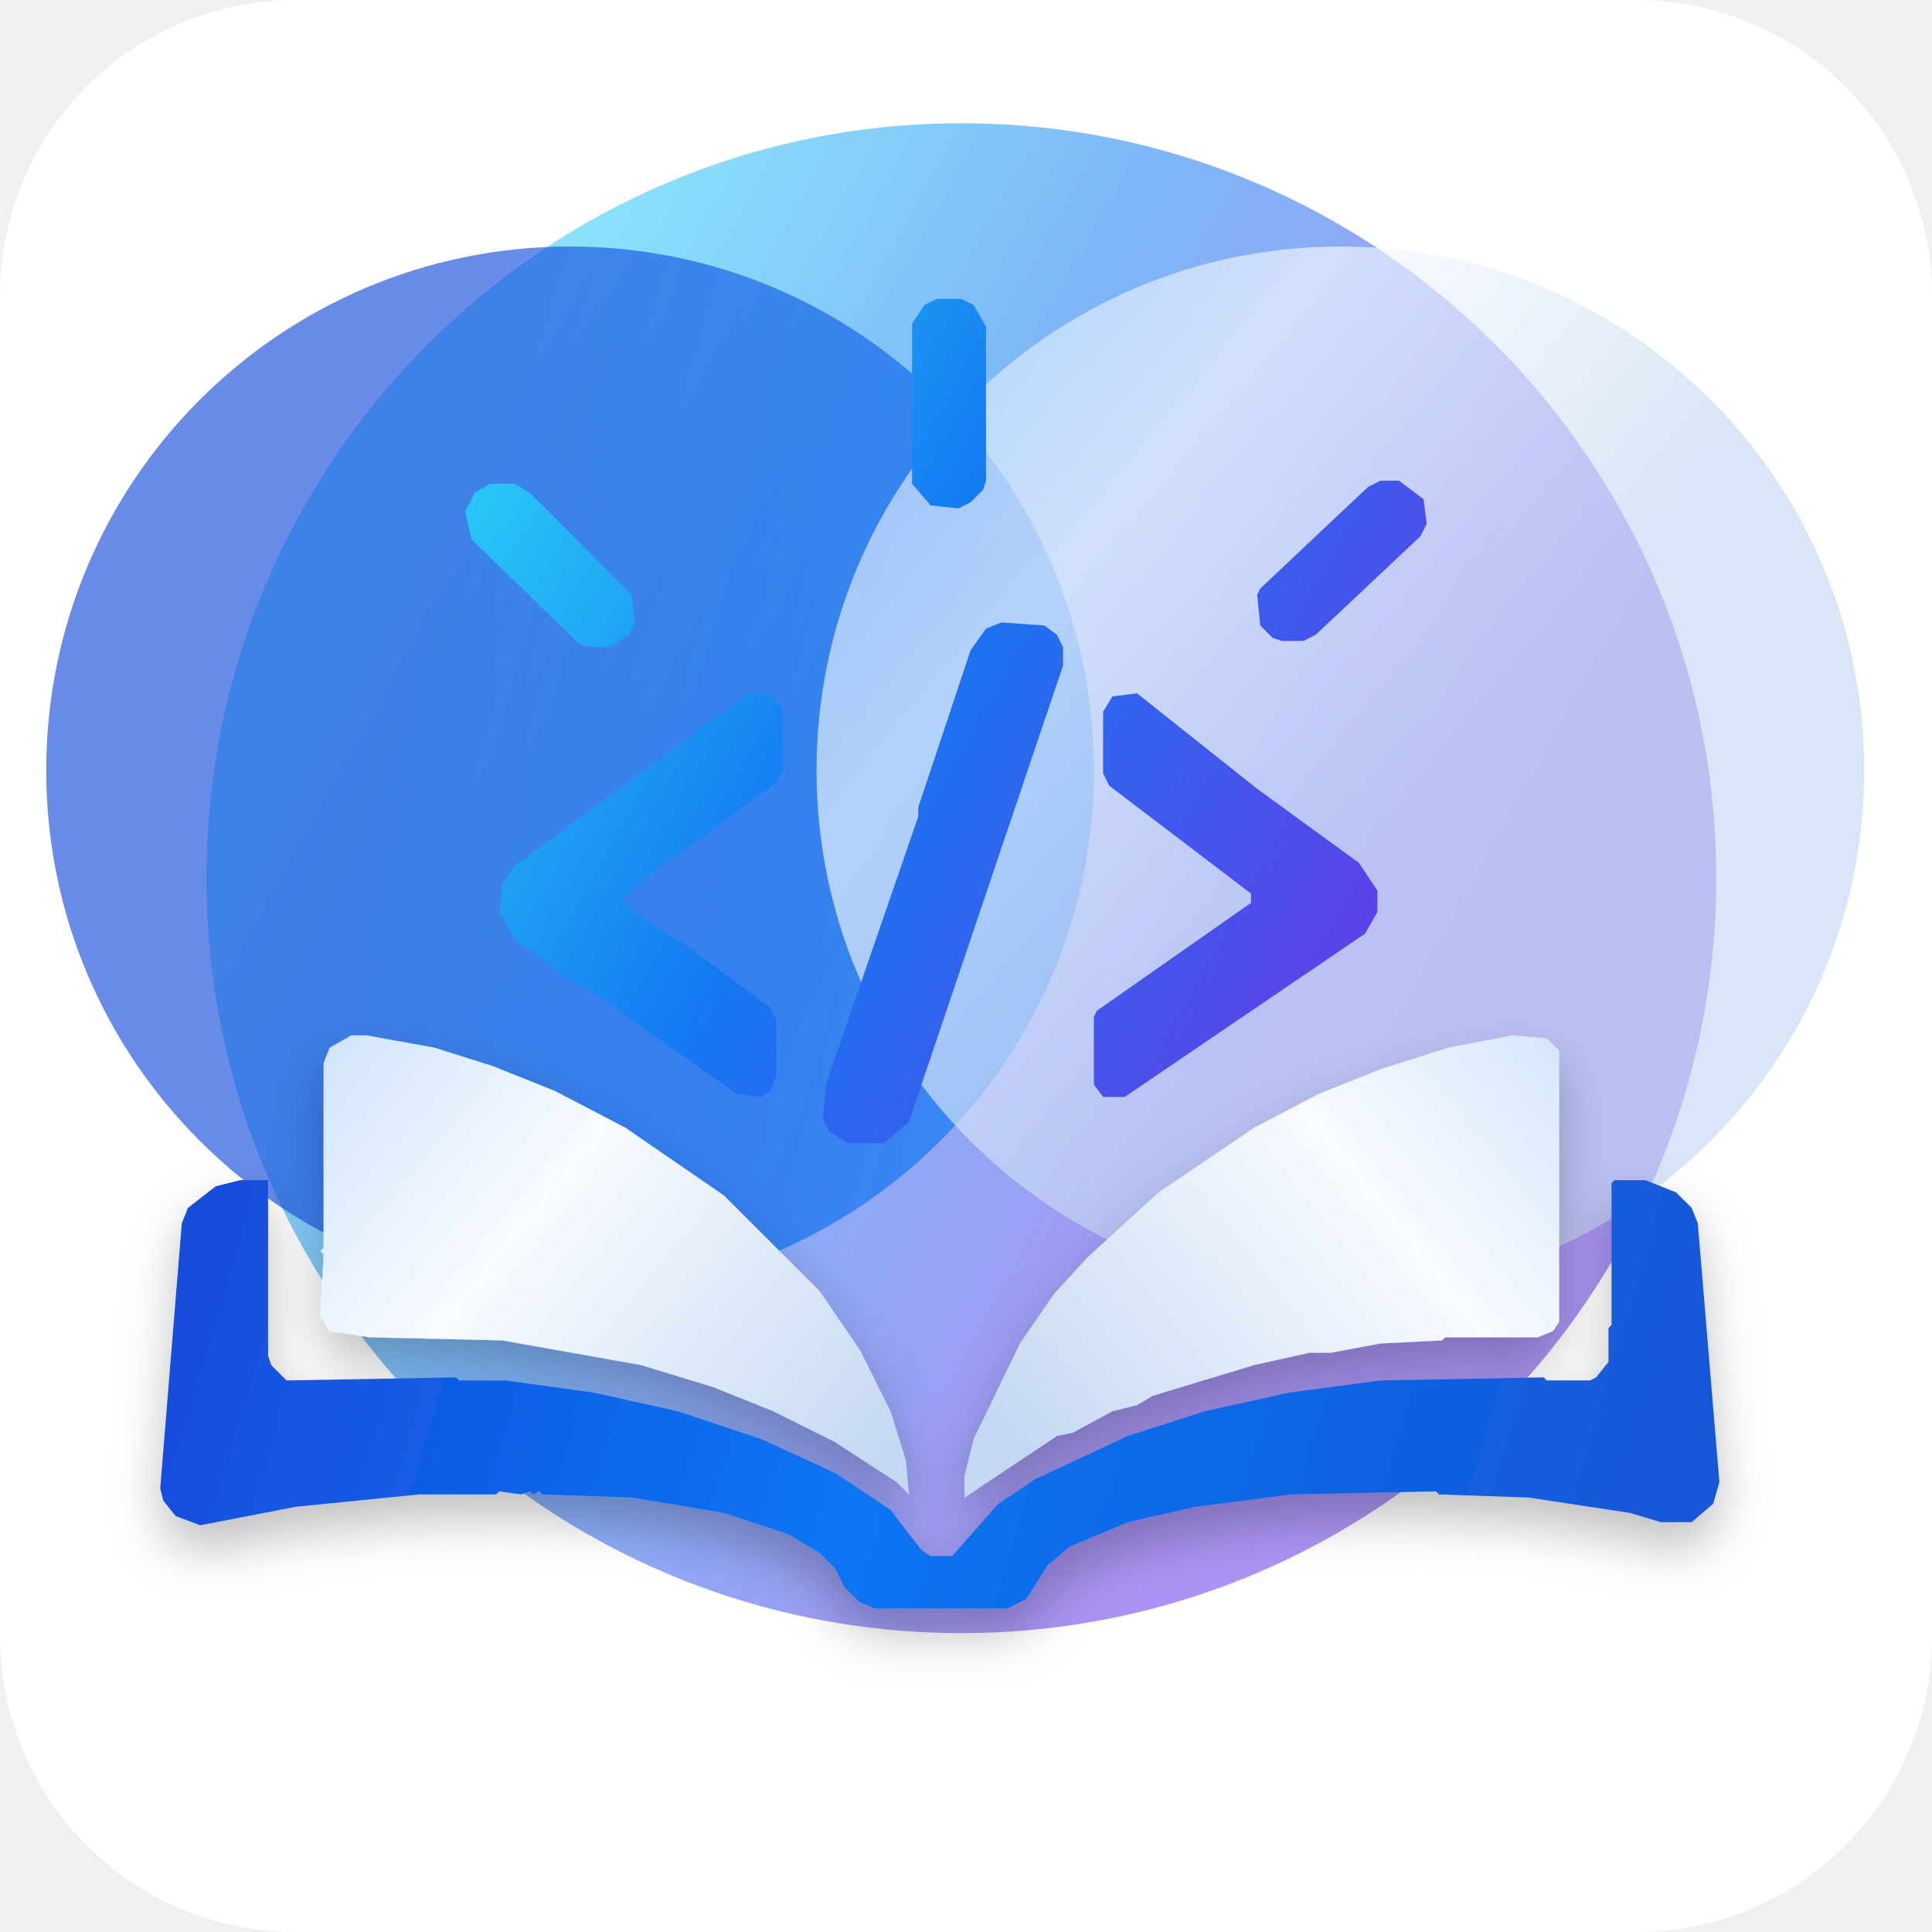
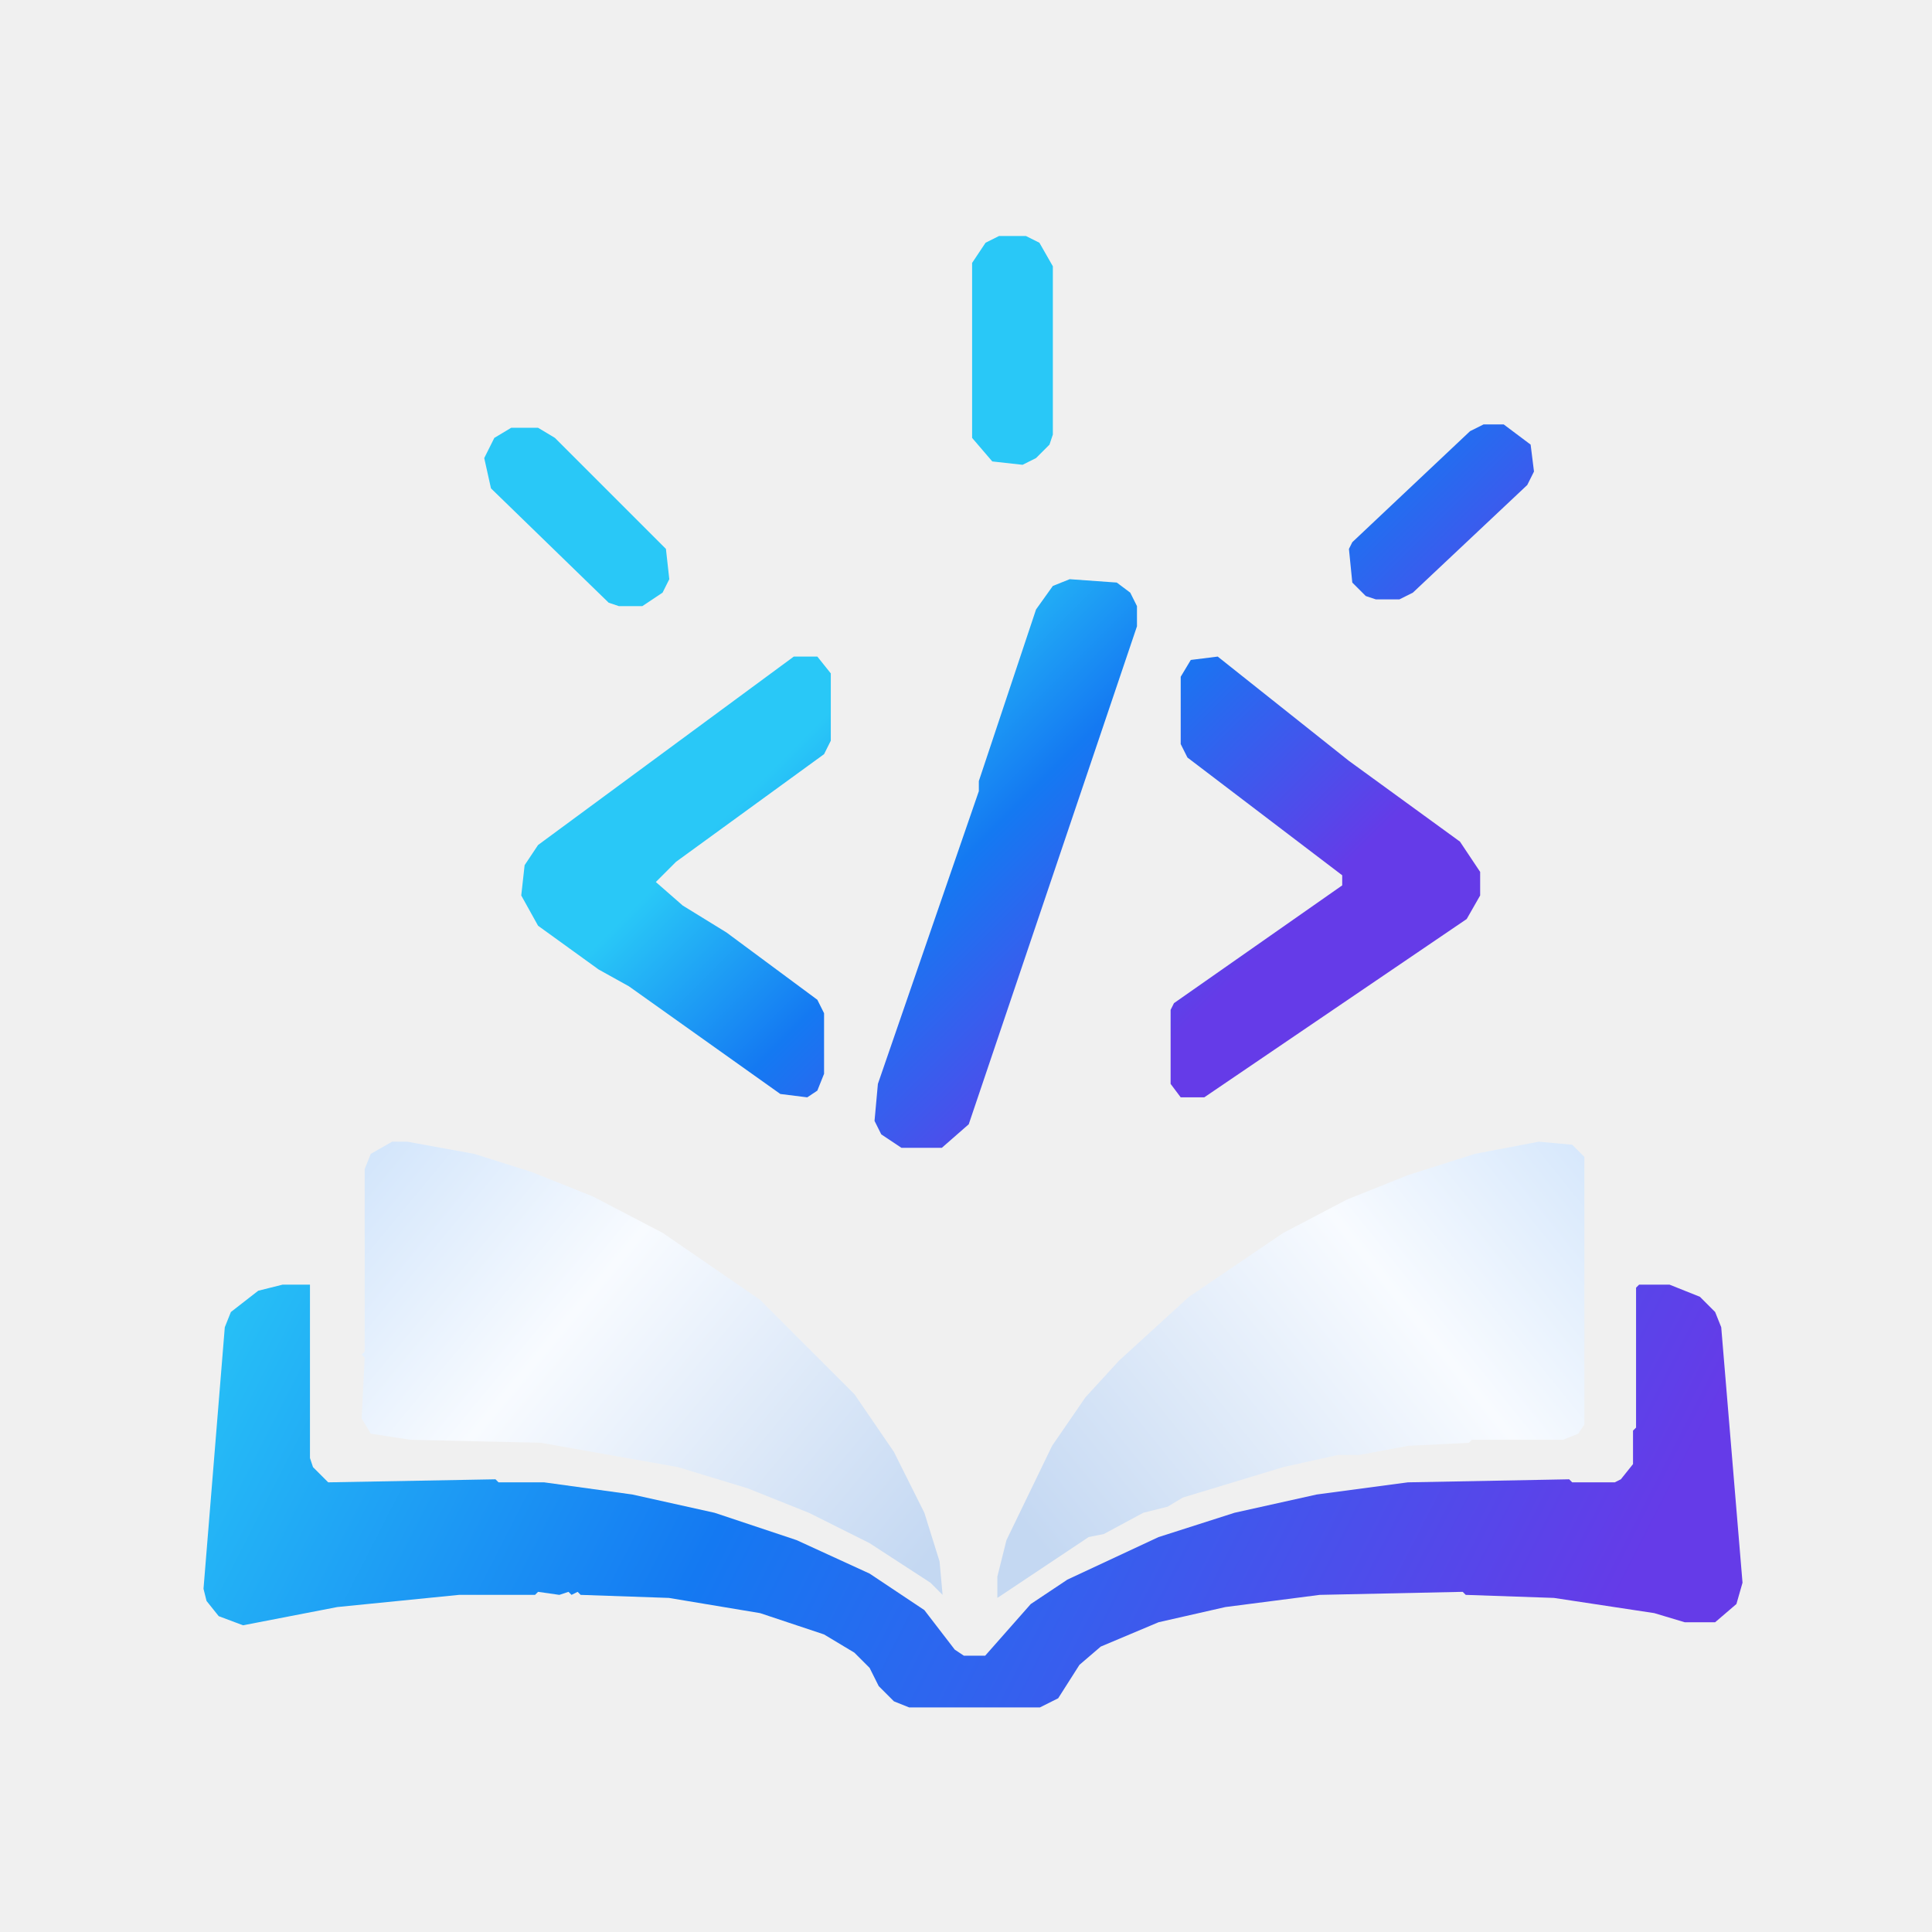
- <svg xmlns="http://www.w3.org/2000/svg" width="627" height="627" viewBox="0 0 627 627" fill="none">
-   <defs>
-     <linearGradient id="a" x1="150" y1="160" x2="455" y2="330" gradientUnits="userSpaceOnUse">
-       <stop offset="0" stop-color="#29c8f7" />
-       <stop offset=".42" stop-color="#1479f2" />
-       <stop offset="1" stop-color="#653be8" />
+ <svg xmlns="http://www.w3.org/2000/svg" width="525" height="525" viewBox="0 0 525 525" xml:space="preserve">
+   <g transform="translate(275.13 95.219)scale(.9143)">
+     <linearGradient id="a" gradientUnits="userSpaceOnUse" x1="150" y1="150" x2="250" y2="250">
+       <stop offset="0%" style="stop-color: #29c8f7; stop-opacity: 1" />
+       <stop offset="42%" style="stop-color: #1479f2; stop-opacity: 1" />
+       <stop offset="100%" style="stop-color: #653be8; stop-opacity: 1" />
    </linearGradient>
-     <linearGradient id="b" x1="80" y1="385" x2="540" y2="520" gradientUnits="userSpaceOnUse">
-       <stop offset="0" stop-color="#174edc" />
-       <stop offset=".45" stop-color="#0875f2" />
-       <stop offset="1" stop-color="#1556d7" />
+     <path style="stroke: none; stroke-width: 1; stroke-dasharray: none; stroke-linecap: butt; stroke-dashoffset: 0; stroke-linejoin: miter; stroke-miterlimit: 4; fill: url(#a); fill-rule: nonzero; opacity: 1" transform="translate(-173 -74)" d="m169 40-4 2-4 6v52l6 7 9 1 4-2 4-4 1-3V49l-4-7-4-2Z" />
+   </g>
+   <g transform="translate(156.73 140.476)scale(.9143)">
+     <linearGradient id="b" gradientUnits="userSpaceOnUse" x1="150" y1="150" x2="250" y2="250">
+       <stop offset="0%" style="stop-color: #29c8f7; stop-opacity: 1" />
+       <stop offset="42%" style="stop-color: #1479f2; stop-opacity: 1" />
+       <stop offset="100%" style="stop-color: #653be8; stop-opacity: 1" />
    </linearGradient>
-     <linearGradient id="c" x1="105" y1="340" x2="280" y2="485" gradientUnits="userSpaceOnUse">
-       <stop offset="0" stop-color="#d2e5fb" />
-       <stop offset=".38" stop-color="#f8fbff" />
-       <stop offset="1" stop-color="#c4d8f2" />
+     <path style="stroke: none; stroke-width: 1; stroke-dasharray: none; stroke-linecap: butt; stroke-dashoffset: 0; stroke-linejoin: miter; stroke-miterlimit: 4; fill: url(#b); fill-rule: nonzero; opacity: 1" transform="translate(-43.5 -123.5)" d="m19 100-3 6 2 9 35 34 3 1h7l6-4 2-4-1-9-33-33-5-3h-8Z" />
+   </g>
+   <g transform="translate(391.702 139.105)scale(.9143)">
+     <linearGradient id="c" gradientUnits="userSpaceOnUse" x1="150" y1="150" x2="250" y2="250">
+       <stop offset="0%" style="stop-color: #29c8f7; stop-opacity: 1" />
+       <stop offset="42%" style="stop-color: #1479f2; stop-opacity: 1" />
+       <stop offset="100%" style="stop-color: #653be8; stop-opacity: 1" />
    </linearGradient>
-     <linearGradient id="d" x1="150" y1="160" x2="455" y2="330" gradientUnits="userSpaceOnUse">
-       <stop offset="0" stop-color="#29c8f7" />
-       <stop offset=".42" stop-color="#1479f2" />
-       <stop offset="1" stop-color="#653be8" />
+     <path style="stroke: none; stroke-width: 1; stroke-dasharray: none; stroke-linecap: butt; stroke-dashoffset: 0; stroke-linejoin: miter; stroke-miterlimit: 4; fill: url(#c); fill-rule: nonzero; opacity: 1" transform="translate(-300.5 -122)" d="m327 102-8-6h-6l-4 2-35 33-1 2 1 10 4 4 3 1h7l4-2 34-32 2-4Z" />
+   </g>
+   <g transform="translate(273.302 234.648)scale(.9143)">
+     <linearGradient id="d" gradientUnits="userSpaceOnUse" x1="150" y1="150" x2="250" y2="250">
+       <stop offset="0%" style="stop-color: #29c8f7; stop-opacity: 1" />
+       <stop offset="42%" style="stop-color: #1479f2; stop-opacity: 1" />
+       <stop offset="100%" style="stop-color: #653be8; stop-opacity: 1" />
    </linearGradient>
-     <linearGradient id="e" x1="80" y1="385" x2="540" y2="520" gradientUnits="userSpaceOnUse">
-       <stop offset="0" stop-color="#174edc" />
-       <stop offset=".45" stop-color="#0875f2" />
-       <stop offset="1" stop-color="#1556d7" />
+     <path style="stroke: none; stroke-width: 1; stroke-dasharray: none; stroke-linecap: butt; stroke-dashoffset: 0; stroke-linejoin: miter; stroke-miterlimit: 4; fill: url(#d); fill-rule: nonzero; opacity: 1" transform="translate(-171 -226.5)" d="m204 143-14-1-5 2-5 7-17 51v3l-30 87-1 11 2 4 6 4h12l8-7 50-148v-6l-2-4Z" />
+   </g>
+   <g transform="translate(183.702 238.305)scale(.9143)">
+     <linearGradient id="e" gradientUnits="userSpaceOnUse" x1="150" y1="150" x2="250" y2="250">
+       <stop offset="0%" style="stop-color: #29c8f7; stop-opacity: 1" />
+       <stop offset="42%" style="stop-color: #1479f2; stop-opacity: 1" />
+       <stop offset="100%" style="stop-color: #653be8; stop-opacity: 1" />
    </linearGradient>
-     <linearGradient id="f" x1="105" y1="340" x2="280" y2="485" gradientUnits="userSpaceOnUse">
-       <stop offset="0" stop-color="#d2e5fb" />
-       <stop offset=".38" stop-color="#f8fbff" />
-       <stop offset="1" stop-color="#c4d8f2" />
+     <path style="stroke: none; stroke-width: 1; stroke-dasharray: none; stroke-linecap: butt; stroke-dashoffset: 0; stroke-linejoin: miter; stroke-miterlimit: 4; fill: url(#e); fill-rule: nonzero; opacity: 1" transform="translate(-73 -230.5)" d="m108 165-76 56-4 6-1 9 5 9 18 13 9 5 45 32 8 1 3-2 2-5v-18l-2-4-27-20-13-8-8-7 6-6 44-32 2-4v-20l-4-5Z" />
+   </g>
+   <g transform="translate(360.159 238.305)scale(.9143)">
+     <linearGradient id="f" gradientUnits="userSpaceOnUse" x1="150" y1="150" x2="250" y2="250">
+       <stop offset="0%" style="stop-color: #29c8f7; stop-opacity: 1" />
+       <stop offset="42%" style="stop-color: #1479f2; stop-opacity: 1" />
+       <stop offset="100%" style="stop-color: #653be8; stop-opacity: 1" />
    </linearGradient>
-     <linearGradient id="g" x1="520" y1="340" x2="340" y2="485" gradientUnits="userSpaceOnUse">
-       <stop offset="0" stop-color="#d2e5fb" />
-       <stop offset=".38" stop-color="#f8fbff" />
-       <stop offset="1" stop-color="#c4d8f2" />
+     <path style="stroke: none; stroke-width: 1; stroke-dasharray: none; stroke-linecap: butt; stroke-dashoffset: 0; stroke-linejoin: miter; stroke-miterlimit: 4; fill: url(#f); fill-rule: nonzero; opacity: 1" transform="translate(-266 -230.5)" d="m234 165-8 1-3 5v20l2 4 46 35v3l-50 35-1 2v22l3 4h7l78-53 4-7v-7l-6-9-33-24Z" />
+   </g>
+   <g transform="translate(264.405 406.529)scale(.8265)">
+     <linearGradient id="g" gradientUnits="userSpaceOnUse" x1="80" y1="305" x2="500" y2="520">
+       <stop offset="0%" style="stop-color: #29c8f7; stop-opacity: 1" />
+       <stop offset="42%" style="stop-color: #1479f2; stop-opacity: 1" />
+       <stop offset="100%" style="stop-color: #653be8; stop-opacity: 1" />
    </linearGradient>
-     <linearGradient id="h" x1="520" y1="340" x2="340" y2="485" gradientUnits="userSpaceOnUse">
-       <stop offset="0" stop-color="#d2e5fb" />
-       <stop offset=".38" stop-color="#f8fbff" />
-       <stop offset="1" stop-color="#c4d8f2" />
+     <path style="stroke: none; stroke-width: 1; stroke-dasharray: none; stroke-linecap: butt; stroke-dashoffset: 0; stroke-linejoin: miter; stroke-miterlimit: 4; fill: url(#g); fill-rule: nonzero; opacity: 1" transform="translate(-305 -452.5)" d="m59 397-7 86 1 4 4 5 8 3 31-6 40-4h25l1-1 7 1 3-1 1 1 2-1 1 1 29 1 30 5 21 7 10 6 5 5 3 6 5 5 5 2h43l6-3 7-11 7-6 19-8 22-5 31-4 47-1 1 1 29 1 33 5 10 3h10l7-6 2-7-7-84-2-5-5-5-10-4h-10l-1 1v46l-1 1v11l-4 5-2 1h-14l-1-1-53 1-30 4-27 6-25 8-30 14-12 8-15 17h-7l-3-2-10-13-18-12-24-11-27-9-27-6-29-4h-15l-1-1-55 1-5-5-1-3v-57h-9l-8 2-9 7Z" />
+   </g>
+   <g transform="translate(177.21 371.816)scale(.8265)">
+     <linearGradient id="h" gradientUnits="userSpaceOnUse" x1="105" y1="340" x2="280" y2="485">
+       <stop offset="0%" style="stop-color: #d2e5fb; stop-opacity: 1" />
+       <stop offset="38%" style="stop-color: #f8fbff; stop-opacity: 1" />
+       <stop offset="100%" style="stop-color: #c4d8f2; stop-opacity: 1" />
    </linearGradient>
-     <filter id="shadow" x="-30%" y="-30%" width="160%" height="180%">
-       <feDropShadow dx="0" dy="8" stdDeviation="8" flood-color="#000000" flood-opacity=".25" />
-     </filter>
-   </defs>
-   <rect width="627" height="627" rx="96" fill="#ffffff" />
-   <circle cx="312" cy="285" fill="url(#a)" opacity=".55" r="245" />
-   <circle cx="185" cy="250" fill="url(#b)" opacity=".65" r="170" />
-   <circle cx="435" cy="250" fill="url(#c)" opacity=".65" r="170" />
-   <path d="m304 97-4 2-4 6v52l6 7 9 1 4-2 4-4 1-3v-50l-4-7-4-2Z" fill="url(#d)" />
-   <path d="m154 160-3 6 2 9 35 34 3 1h7l6-4 2-4-1-9-33-33-5-3h-8Z" fill="url(#d)" />
-   <path d="m462 162-8-6h-6l-4 2-35 33-1 2 1 10 4 4 3 1h7l4-2 34-32 2-4Z" fill="url(#d)" />
-   <path d="m339 203-14-1-5 2-5 7-17 51v3l-30 87-1 11 2 4 6 4h12l8-7 50-148v-6l-2-4Z" fill="url(#d)" />
-   <path d="m243 225-76 56-4 6-1 9 5 9 18 13 9 5 45 32 8 1 3-2 2-5v-18l-2-4-27-20-13-8-8-7 6-6 44-32 2-4v-20l-4-5Z" fill="url(#d)" />
-   <path d="m369 225-8 1-3 5v20l2 4 46 35v3l-50 35-1 2v22l3 4h7l78-53 4-7v-7l-6-9-33-24Z" fill="url(#d)" />
-   <g filter="url(#shadow)">
-     <path d="m59 397-7 86 1 4 4 5 8 3 31-6 40-4h25l1-1 7 1 3-1 1 1 2-1 1 1 29 1 30 5 21 7 10 6 5 5 3 6 5 5 5 2h43l6-3 7-11 7-6 19-8 22-5 31-4 47-1 1 1 29 1 33 5 10 3h10l7-6 2-7-7-84-2-5-5-5-10-4h-10l-1 1v46l-1 1v11l-4 5-2 1h-14l-1-1-53 1-30 4-27 6-25 8-30 14-12 8-15 17h-7l-3-2-10-13-18-12-24-11-27-9-27-6-29-4h-15l-1-1-55 1-5-5-1-3v-57h-9l-8 2-9 7Z" fill="url(#e)" />
-     <path d="m107 340-2 5v60l-1 1 1 1-1 20 3 5 13 2 43 1 45 8 23 7 20 8 20 10 20 13 4 4-1-11-5-16-10-20-13-19-31-31-32-22-23-12-20-8-19-6-22-4h-5Z" fill="url(#f)" />
-     <path d="m506 341-4-4-11-1-21 4-22 7-20 8-21 11-31 21-23 21-11 12-11 16-15 31-3 12v7l30-20 5-1 13-7 8-2 5-3 33-10 18-4h7l16-3 20-1 1-1h30l5-2 2-3Z" fill="url(#g)" />
+     <path style="stroke: none; stroke-width: 1; stroke-dasharray: none; stroke-linecap: butt; stroke-dashoffset: 0; stroke-linejoin: miter; stroke-miterlimit: 4; fill: url(#h); fill-rule: nonzero; opacity: 1" transform="translate(-199.5 -410.5)" d="m107 340-2 5v60l-1 1 1 1-1 20 3 5 13 2 43 1 45 8 23 7 20 8 20 10 20 13 4 4-1-11-5-16-10-20-13-19-31-31-32-22-23-12-20-8-19-6-22-4h-5Z" />
+   </g>
+   <g transform="translate(350.774 372.229)scale(.8265)">
+     <linearGradient id="i" gradientUnits="userSpaceOnUse" x1="520" y1="340" x2="340" y2="485">
+       <stop offset="0%" style="stop-color: #d2e5fb; stop-opacity: 1" />
+       <stop offset="38%" style="stop-color: #f8fbff; stop-opacity: 1" />
+       <stop offset="100%" style="stop-color: #c4d8f2; stop-opacity: 1" />
+     </linearGradient>
+     <path style="stroke: none; stroke-width: 1; stroke-dasharray: none; stroke-linecap: butt; stroke-dashoffset: 0; stroke-linejoin: miter; stroke-miterlimit: 4; fill: url(#i); fill-rule: nonzero; opacity: 1" transform="translate(-409.5 -411)" d="m506 341-4-4-11-1-21 4-22 7-20 8-21 11-31 21-23 21-11 12-11 16-15 31-3 12v7l30-20 5-1 13-7 8-2 5-3 33-10 18-4h7l16-3 20-1 1-1h30l5-2 2-3Z" />
  </g>
</svg>
